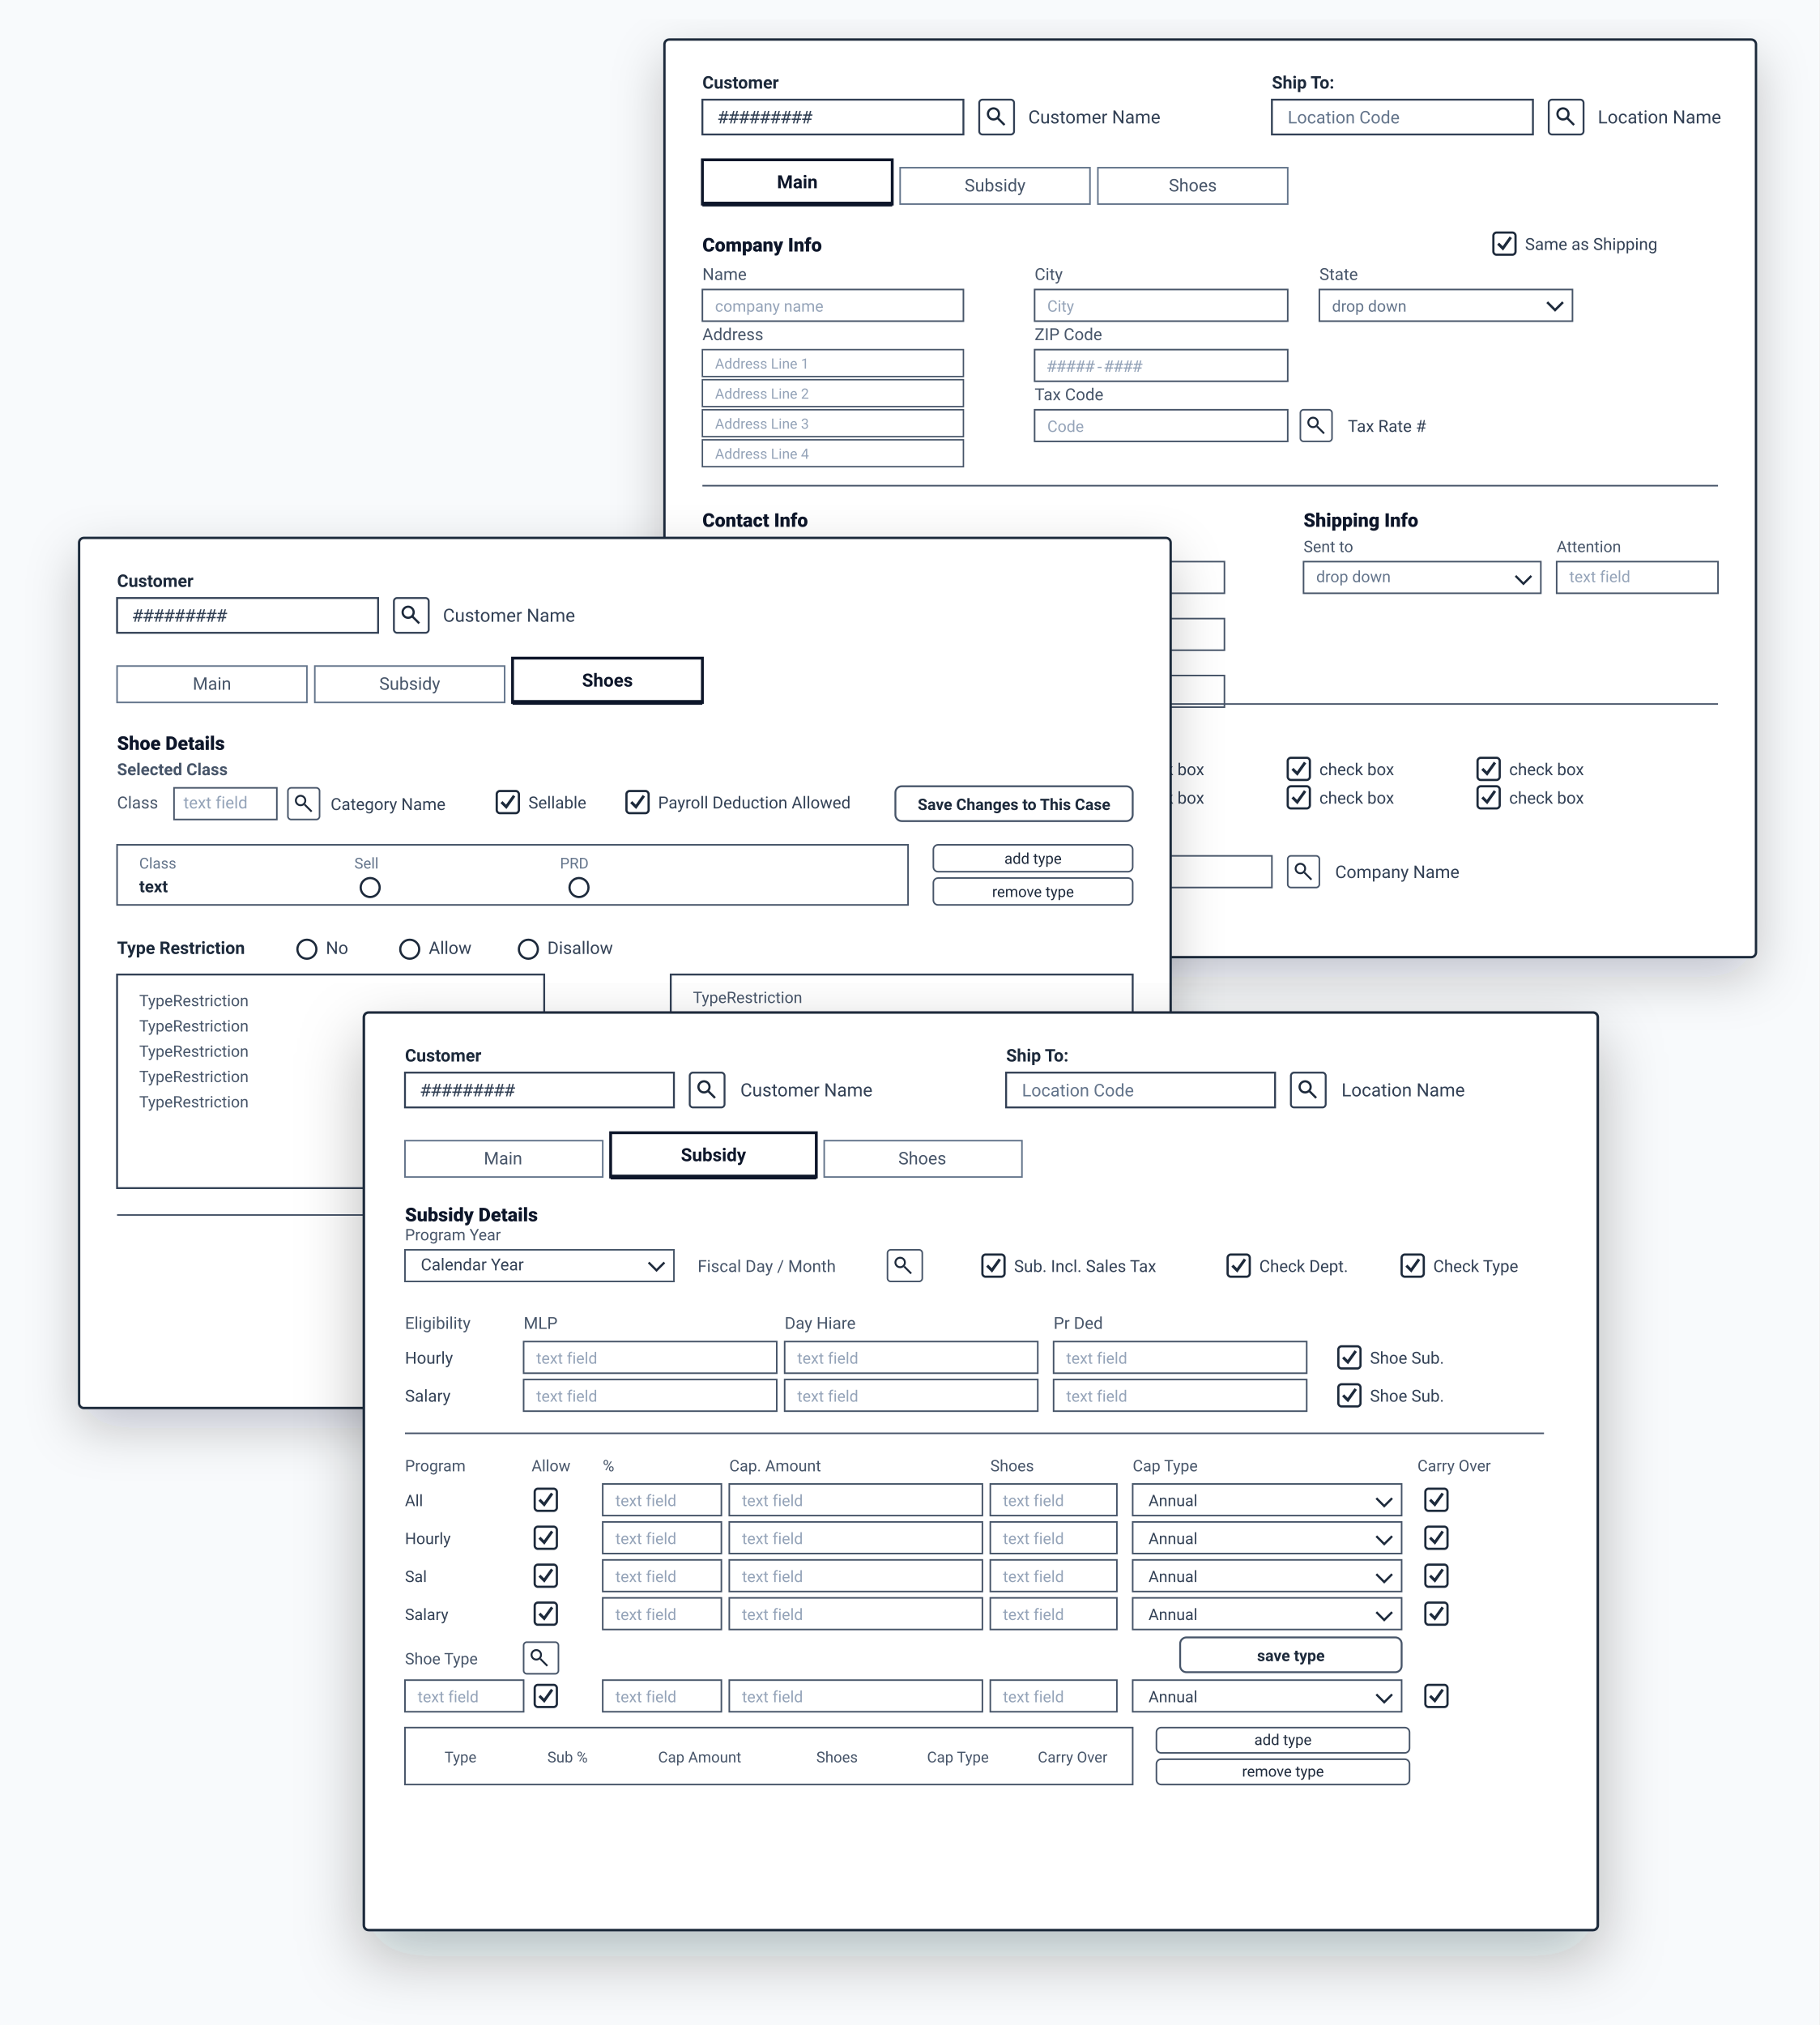
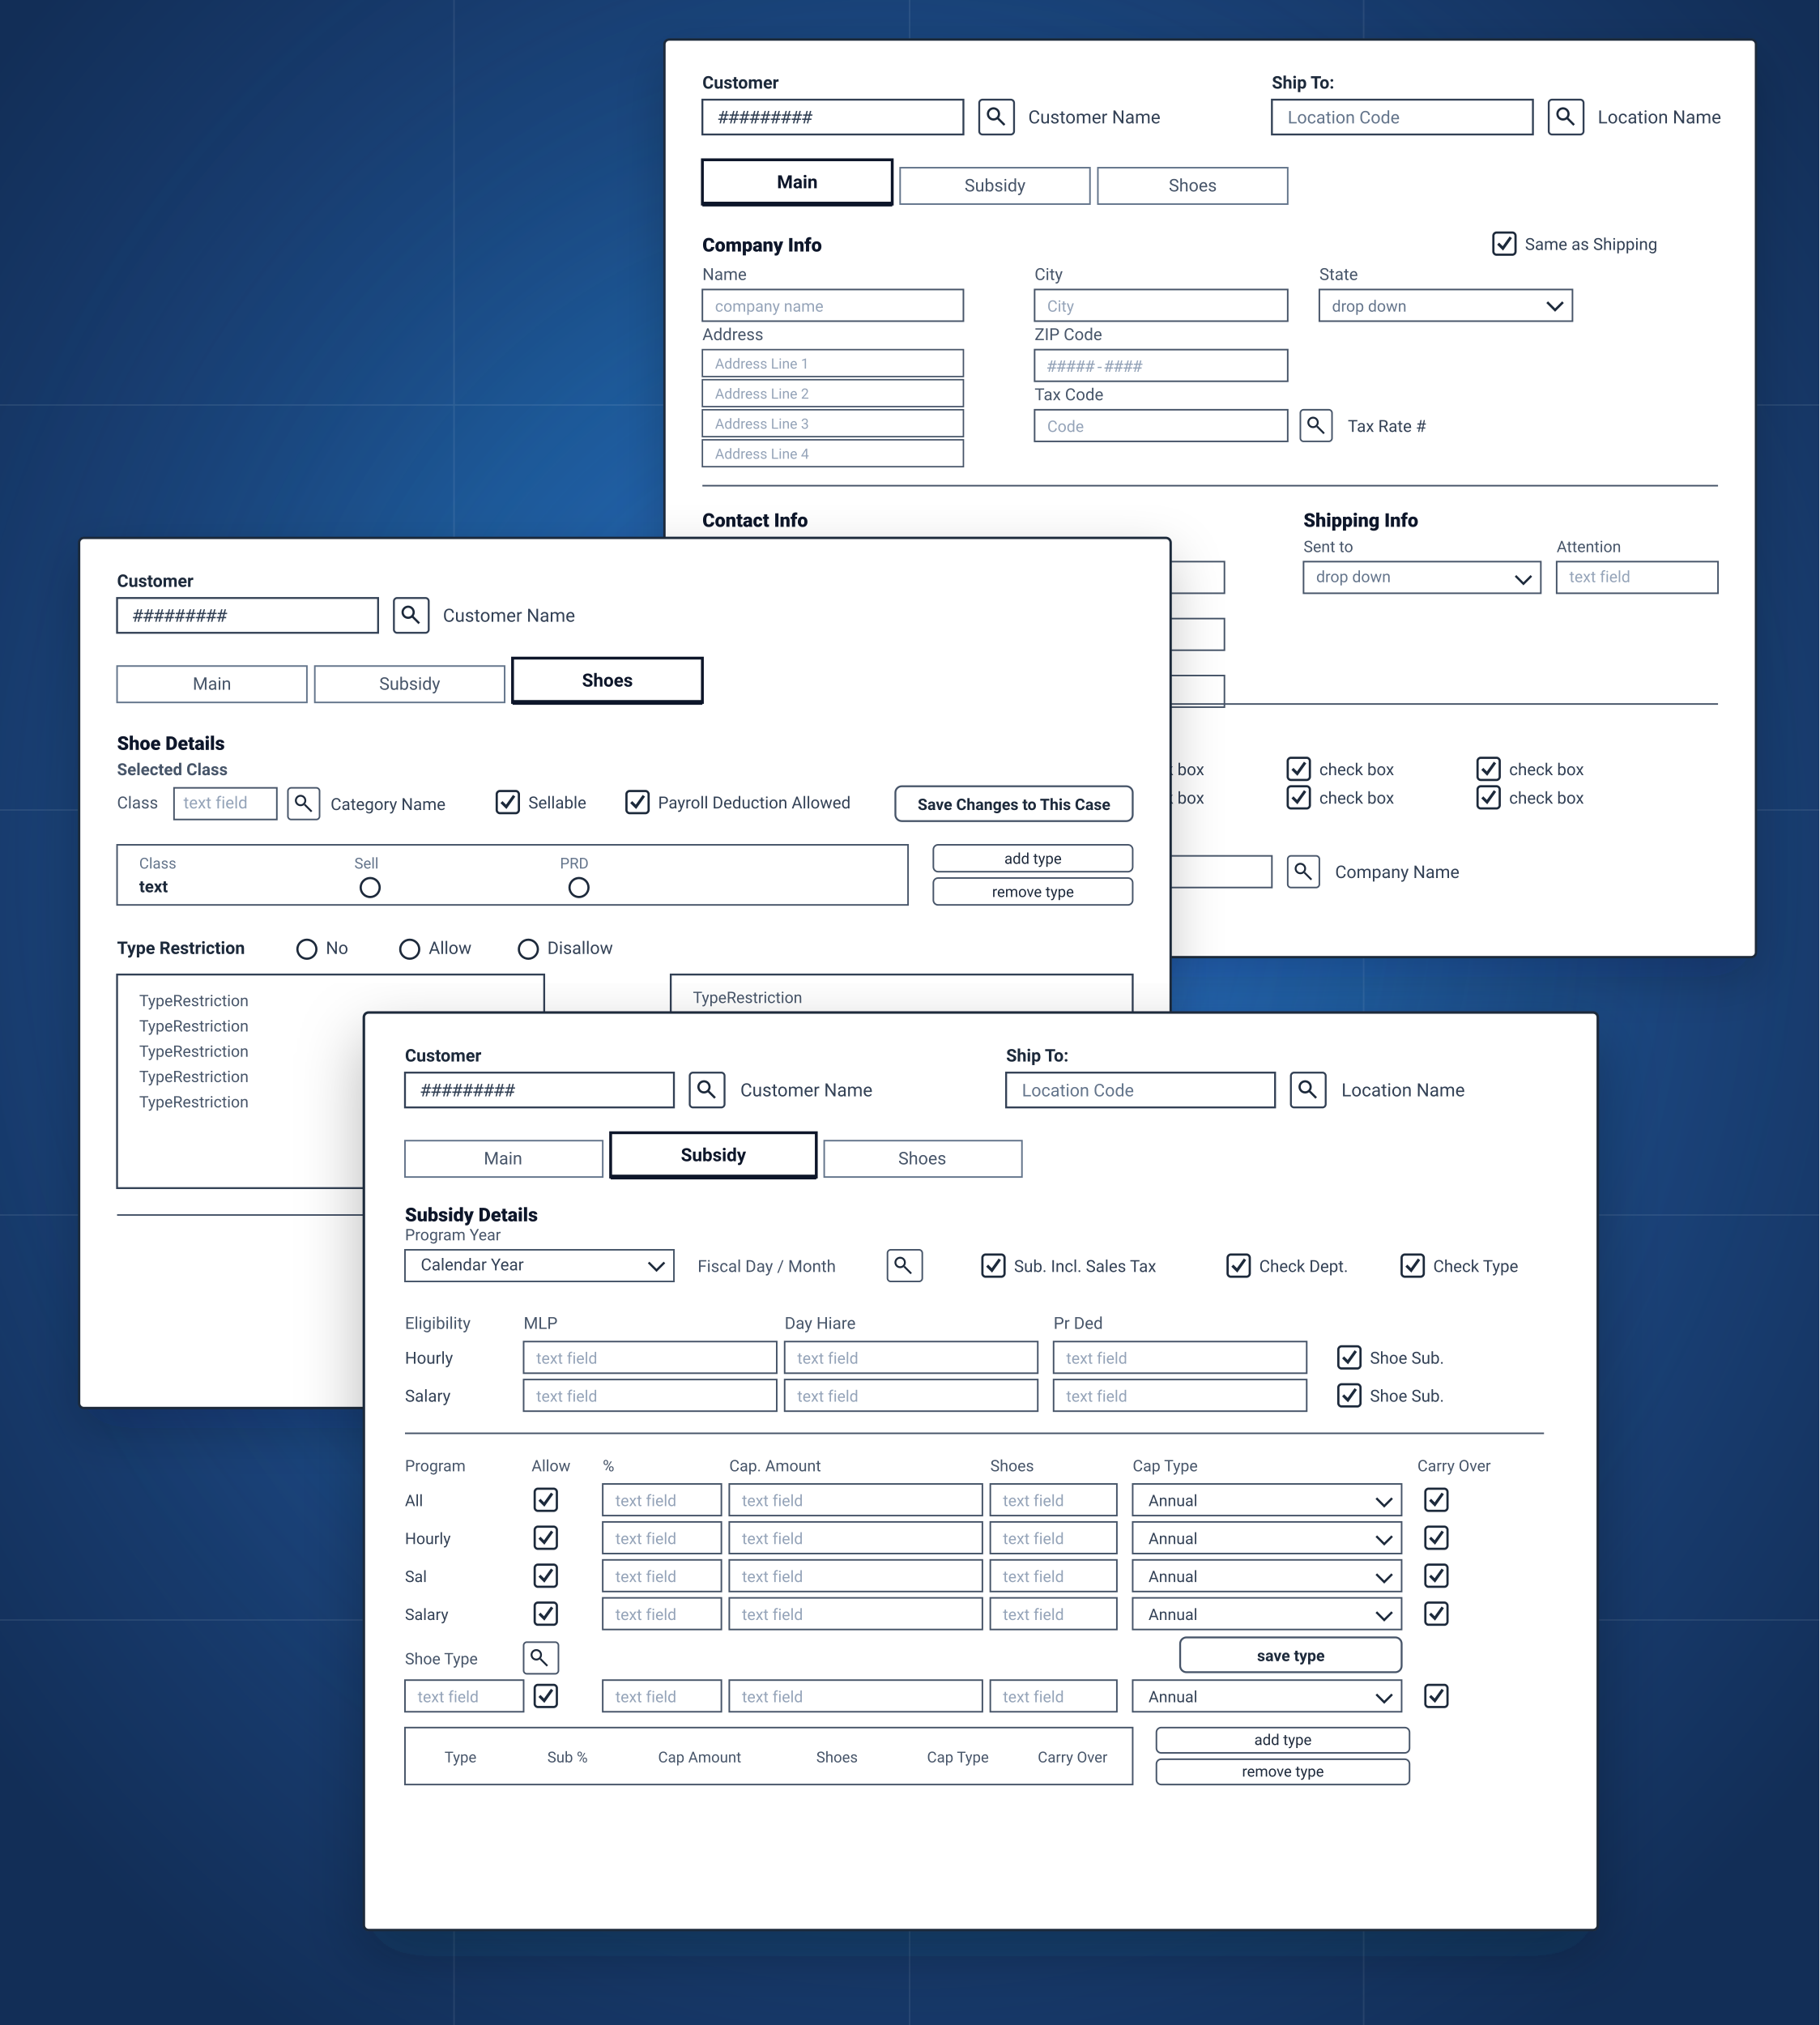
- <svg xmlns="http://www.w3.org/2000/svg" viewBox="0 0 1150 1280" width="1150" height="1280" style="background:#f8fafc; font-family:-apple-system, BlinkMacSystemFont, 'Segoe UI', Roboto, Helvetica, Arial, sans-serif;">
+ <svg xmlns="http://www.w3.org/2000/svg" viewBox="0 0 1150 1280" width="1150" height="1280" style="background:#173d72; font-family:-apple-system, BlinkMacSystemFont, 'Segoe UI', Roboto, Helvetica, Arial, sans-serif;">
  <defs>
+     <radialGradient id="bgGlow" cx="50%" cy="45%" r="65%">
+       <stop offset="0%" stop-color="#2d66bd" />
+       <stop offset="50%" stop-color="#1e4a87" />
+       <stop offset="100%" stop-color="#122e57" />
+     </radialGradient>
+     <radialGradient id="graingerNavyAmbient" cx="48%" cy="42%" r="55%">
+       <stop offset="0%" stop-color="#3b82f6" stop-opacity="0.3" />
+       <stop offset="50%" stop-color="#0ea5e9" stop-opacity="0.14" />
+       <stop offset="100%" stop-color="#122e57" stop-opacity="0" />
+     </radialGradient>
    <filter id="card-shadow" x="-8%" y="-6%" width="120%" height="120%">
      <feDropShadow dx="0" dy="12" stdDeviation="16" flood-color="#0f172a" flood-opacity="0.22" />
    </filter>
    <filter id="card-shadow-active" x="-8%" y="-6%" width="120%" height="120%">
      <feDropShadow dx="0" dy="16" stdDeviation="20" flood-color="#0f172a" flood-opacity="0.28" />
    </filter>
  </defs>
-   <rect width="1150" height="1280" fill="#f8fafc" />
+   <rect width="1150" height="1280" fill="url(#bgGlow)" />
+   <rect width="1150" height="1280" fill="url(#graingerNavyAmbient)" />
+   <g opacity="0.08" stroke="#ffffff" stroke-width="1">
+     <line x1="0" y1="256" x2="1150" y2="256" />
+     <line x1="0" y1="512" x2="1150" y2="512" />
+     <line x1="0" y1="768" x2="1150" y2="768" />
+     <line x1="0" y1="1024" x2="1150" y2="1024" />
+     <line x1="287" y1="0" x2="287" y2="1280" />
+     <line x1="575" y1="0" x2="575" y2="1280" />
+     <line x1="862" y1="0" x2="862" y2="1280" />
+   </g>
  <g transform="translate(420, 25)" filter="url(#card-shadow)">
    <rect width="690" height="580" rx="3" fill="#ffffff" stroke="#1e293b" stroke-width="1.5" />
    <g transform="translate(24, 20)">
      <g>
        <text x="0" y="11" font-size="11" font-weight="600" fill="#1e293b">Customer</text>
        <rect x="0" y="18" width="165" height="22" fill="#ffffff" stroke="#334155" stroke-width="1.2" />
        <text x="10" y="33" font-size="11" font-family="monospace" fill="#334155">#########</text>
        <rect x="175" y="18" width="22" height="22" rx="2" fill="#ffffff" stroke="#334155" stroke-width="1.2" />
        <circle cx="184" cy="27" r="3.5" fill="none" stroke="#1e293b" stroke-width="1.4" />
        <line x1="186.5" y1="29.5" x2="191" y2="34" stroke="#1e293b" stroke-width="1.4" />
        <text x="206" y="33" font-size="11.5" fill="#334155">Customer Name</text>
      </g>
      <g transform="translate(360, 0)">
        <text x="0" y="11" font-size="11" font-weight="600" fill="#1e293b">Ship To:</text>
        <rect x="0" y="18" width="165" height="22" fill="#ffffff" stroke="#334155" stroke-width="1.2" />
        <text x="10" y="33" font-size="11" fill="#64748b">Location Code</text>
        <rect x="175" y="18" width="22" height="22" rx="2" fill="#ffffff" stroke="#334155" stroke-width="1.2" />
        <circle cx="184" cy="27" r="3.5" fill="none" stroke="#1e293b" stroke-width="1.4" />
        <line x1="186.5" y1="29.5" x2="191" y2="34" stroke="#1e293b" stroke-width="1.4" />
        <text x="206" y="33" font-size="11.5" fill="#334155">Location Name</text>
      </g>
      <g transform="translate(0, 56)">
        <rect x="0" y="0" width="120" height="28" fill="#ffffff" stroke="#0f172a" stroke-width="1.8" />
        <line x1="0" y1="28" x2="120" y2="28" stroke="#0f172a" stroke-width="3" />
        <text x="60" y="18" font-size="11.5" font-weight="700" fill="#0f172a" text-anchor="middle">Main</text>
        <rect x="125" y="5" width="120" height="23" fill="#ffffff" stroke="#64748b" stroke-width="1" />
        <text x="185" y="20" font-size="11" fill="#475569" text-anchor="middle">Subsidy</text>
        <rect x="250" y="5" width="120" height="23" fill="#ffffff" stroke="#64748b" stroke-width="1" />
        <text x="310" y="20" font-size="11" fill="#475569" text-anchor="middle">Shoes</text>
      </g>
      <g transform="translate(0, 102)">
        <text x="0" y="12" font-size="12" font-weight="800" fill="#0f172a">Company Info</text>
        <g transform="translate(500, 0)">
          <rect width="14" height="14" rx="2" fill="#ffffff" stroke="#1e293b" stroke-width="1.4" />
          <path d="M 3,7 L 6,10 L 11,3" fill="none" stroke="#1e293b" stroke-width="1.8" />
          <text x="20" y="11" font-size="10.5" fill="#334155">Same as Shipping</text>
        </g>
        <g transform="translate(0, 20)" font-size="10.5" fill="#475569">
          <g>
            <text x="0" y="10">Name</text>
            <rect x="0" y="16" width="165" height="20" fill="#ffffff" stroke="#475569" stroke-width="1" />
            <text x="8" y="30" font-size="10" fill="#94a3b8">company name</text>
            <text x="0" y="48">Address</text>
            <rect x="0" y="54" width="165" height="17" fill="#ffffff" stroke="#475569" stroke-width="0.9" />
            <text x="8" y="66" font-size="9" fill="#94a3b8">Address Line 1</text>
            <rect x="0" y="73" width="165" height="17" fill="#ffffff" stroke="#475569" stroke-width="0.9" />
            <text x="8" y="85" font-size="9" fill="#94a3b8">Address Line 2</text>
            <rect x="0" y="92" width="165" height="17" fill="#ffffff" stroke="#475569" stroke-width="0.9" />
            <text x="8" y="104" font-size="9" fill="#94a3b8">Address Line 3</text>
            <rect x="0" y="111" width="165" height="17" fill="#ffffff" stroke="#475569" stroke-width="0.9" />
            <text x="8" y="123" font-size="9" fill="#94a3b8">Address Line 4</text>
          </g>
          <g transform="translate(210, 0)">
            <text x="0" y="10">City</text>
            <rect x="0" y="16" width="160" height="20" fill="#ffffff" stroke="#475569" stroke-width="1" />
            <text x="8" y="30" font-size="10" fill="#94a3b8">City</text>
            <text x="0" y="48">ZIP Code</text>
            <rect x="0" y="54" width="160" height="20" fill="#ffffff" stroke="#475569" stroke-width="1" />
            <text x="8" y="68" font-size="10" font-family="monospace" fill="#94a3b8">#####-####</text>
            <text x="0" y="86">Tax Code</text>
            <rect x="0" y="92" width="160" height="20" fill="#ffffff" stroke="#475569" stroke-width="1" />
            <text x="8" y="106" font-size="10" fill="#94a3b8">Code</text>
            <rect x="168" y="92" width="20" height="20" rx="2" fill="#ffffff" stroke="#475569" stroke-width="1" />
            <circle cx="176" cy="100" r="3" fill="none" stroke="#1e293b" stroke-width="1.2" />
            <line x1="178.5" y1="102.5" x2="183" y2="107" stroke="#1e293b" stroke-width="1.2" />
            <text x="198" y="106" font-size="10.5" fill="#334155">Tax Rate #</text>
          </g>
          <g transform="translate(390, 0)">
            <text x="0" y="10">State</text>
            <rect x="0" y="16" width="160" height="20" fill="#ffffff" stroke="#475569" stroke-width="1" />
            <text x="8" y="30" font-size="10" fill="#64748b">drop down</text>
            <path d="M 144,24 L 149,29 L 154,24" fill="none" stroke="#1e293b" stroke-width="1.5" />
          </g>
        </g>
      </g>
      <line x1="0" y1="262" x2="642" y2="262" stroke="#475569" stroke-width="1" />
      <g transform="translate(0, 276)">
        <text x="0" y="12" font-size="12" font-weight="800" fill="#0f172a">Contact Info</text>
        <text x="380" y="12" font-size="12" font-weight="800" fill="#0f172a">Shipping Info</text>
        <g transform="translate(0, 20)" font-size="10" fill="#475569">
          <text x="0" y="8">Sched</text>
          <text x="170" y="8">Phone</text>
          <rect x="0" y="14" width="160" height="20" fill="#ffffff" stroke="#475569" stroke-width="1" />
          <text x="8" y="27" fill="#94a3b8">employee name</text>
          <rect x="170" y="14" width="160" height="20" fill="#ffffff" stroke="#475569" stroke-width="1" />
          <text x="178" y="27" fill="#94a3b8">text field</text>
          <text x="0" y="44">Arrival</text>
          <text x="170" y="44">Phone</text>
          <rect x="0" y="50" width="160" height="20" fill="#ffffff" stroke="#475569" stroke-width="1" />
          <text x="8" y="63" fill="#94a3b8">employee name</text>
          <rect x="170" y="50" width="160" height="20" fill="#ffffff" stroke="#475569" stroke-width="1" />
          <text x="178" y="63" fill="#94a3b8">text field</text>
          <text x="0" y="80">Billing</text>
          <text x="170" y="80">Phone</text>
          <rect x="0" y="86" width="160" height="20" fill="#ffffff" stroke="#475569" stroke-width="1" />
          <text x="8" y="99" fill="#94a3b8">employee name</text>
          <rect x="170" y="86" width="160" height="20" fill="#ffffff" stroke="#475569" stroke-width="1" />
          <text x="178" y="99" fill="#94a3b8">text field</text>
        </g>
        <g transform="translate(380, 20)" font-size="10" fill="#475569">
          <text x="0" y="8">Sent to</text>
          <text x="160" y="8">Attention</text>
          <rect x="0" y="14" width="150" height="20" fill="#ffffff" stroke="#475569" stroke-width="1" />
          <text x="8" y="27" fill="#64748b">drop down</text>
          <path d="M 134,23 L 139,28 L 144,23" fill="none" stroke="#1e293b" stroke-width="1.4" />
          <rect x="160" y="14" width="102" height="20" fill="#ffffff" stroke="#475569" stroke-width="1" />
          <text x="168" y="27" fill="#94a3b8">text field</text>
        </g>
      </g>
      <line x1="0" y1="400" x2="642" y2="400" stroke="#475569" stroke-width="1" />
      <g transform="translate(0, 412)">
        <text x="0" y="12" font-size="12" font-weight="800" fill="#0f172a">What is Required?</text>
        <g transform="translate(0, 22)" font-size="10.5" fill="#334155">
          <g transform="translate(10, 0)">
            <rect width="14" height="14" rx="2" fill="#ffffff" stroke="#1e293b" stroke-width="1.4" />
            <path d="M 3,7 L 6,10 L 11,3" fill="none" stroke="#1e293b" stroke-width="1.8" />
            <text x="20" y="11">check box</text>
          </g>
          <g transform="translate(130, 0)">
            <rect width="14" height="14" rx="2" fill="#ffffff" stroke="#1e293b" stroke-width="1.4" />
            <path d="M 3,7 L 6,10 L 11,3" fill="none" stroke="#1e293b" stroke-width="1.8" />
            <text x="20" y="11">check box</text>
          </g>
          <g transform="translate(250, 0)">
            <rect width="14" height="14" rx="2" fill="#ffffff" stroke="#1e293b" stroke-width="1.4" />
            <path d="M 3,7 L 6,10 L 11,3" fill="none" stroke="#1e293b" stroke-width="1.8" />
            <text x="20" y="11">check box</text>
          </g>
          <g transform="translate(370, 0)">
            <rect width="14" height="14" rx="2" fill="#ffffff" stroke="#1e293b" stroke-width="1.4" />
            <path d="M 3,7 L 6,10 L 11,3" fill="none" stroke="#1e293b" stroke-width="1.8" />
            <text x="20" y="11">check box</text>
          </g>
          <g transform="translate(490, 0)">
            <rect width="14" height="14" rx="2" fill="#ffffff" stroke="#1e293b" stroke-width="1.4" />
            <path d="M 3,7 L 6,10 L 11,3" fill="none" stroke="#1e293b" stroke-width="1.8" />
            <text x="20" y="11">check box</text>
          </g>
          <g transform="translate(10, 18)">
            <rect width="14" height="14" rx="2" fill="#ffffff" stroke="#1e293b" stroke-width="1.4" />
            <path d="M 3,7 L 6,10 L 11,3" fill="none" stroke="#1e293b" stroke-width="1.8" />
            <text x="20" y="11">check box</text>
          </g>
          <g transform="translate(130, 18)">
            <rect width="14" height="14" rx="2" fill="#ffffff" stroke="#1e293b" stroke-width="1.4" />
            <path d="M 3,7 L 6,10 L 11,3" fill="none" stroke="#1e293b" stroke-width="1.8" />
            <text x="20" y="11">check box</text>
          </g>
          <g transform="translate(250, 18)">
            <rect width="14" height="14" rx="2" fill="#ffffff" stroke="#1e293b" stroke-width="1.4" />
            <path d="M 3,7 L 6,10 L 11,3" fill="none" stroke="#1e293b" stroke-width="1.8" />
            <text x="20" y="11">check box</text>
          </g>
          <g transform="translate(370, 18)">
            <rect width="14" height="14" rx="2" fill="#ffffff" stroke="#1e293b" stroke-width="1.4" />
            <path d="M 3,7 L 6,10 L 11,3" fill="none" stroke="#1e293b" stroke-width="1.8" />
            <text x="20" y="11">check box</text>
          </g>
          <g transform="translate(490, 18)">
            <rect width="14" height="14" rx="2" fill="#ffffff" stroke="#1e293b" stroke-width="1.4" />
            <path d="M 3,7 L 6,10 L 11,3" fill="none" stroke="#1e293b" stroke-width="1.8" />
            <text x="20" y="11">check box</text>
          </g>
        </g>
        <g transform="translate(0, 68)" font-size="10.5" fill="#475569">
          <text x="0" y="10">Customer PO</text>
          <rect x="0" y="16" width="165" height="20" fill="#ffffff" stroke="#475569" stroke-width="1" />
          <text x="8" y="30" fill="#94a3b8">Code</text>
          <text x="200" y="10">Fulfillment DC</text>
          <rect x="200" y="16" width="160" height="20" fill="#ffffff" stroke="#475569" stroke-width="1" />
          <text x="208" y="30" fill="#94a3b8">Code</text>
          <rect x="370" y="16" width="20" height="20" rx="2" fill="#ffffff" stroke="#475569" stroke-width="1" />
          <circle cx="378" cy="24" r="3" fill="none" stroke="#1e293b" stroke-width="1.2" />
          <line x1="380.5" y1="26.5" x2="385" y2="31" stroke="#1e293b" stroke-width="1.2" />
          <text x="400" y="30" font-size="11" fill="#334155">Company Name</text>
        </g>
      </g>
    </g>
  </g>
  <g transform="translate(50, 340)" filter="url(#card-shadow)">
    <rect width="690" height="550" rx="3" fill="#ffffff" stroke="#1e293b" stroke-width="1.5" />
    <g transform="translate(24, 20)">
      <g>
        <text x="0" y="11" font-size="11" font-weight="600" fill="#1e293b">Customer</text>
        <rect x="0" y="18" width="165" height="22" fill="#ffffff" stroke="#334155" stroke-width="1.2" />
        <text x="10" y="33" font-size="11" font-family="monospace" fill="#334155">#########</text>
        <rect x="175" y="18" width="22" height="22" rx="2" fill="#ffffff" stroke="#334155" stroke-width="1.2" />
        <circle cx="184" cy="27" r="3.5" fill="none" stroke="#1e293b" stroke-width="1.4" />
        <line x1="186.5" y1="29.5" x2="191" y2="34" stroke="#1e293b" stroke-width="1.4" />
        <text x="206" y="33" font-size="11.5" fill="#334155">Customer Name</text>
      </g>
      <g transform="translate(0, 56)">
        <rect x="0" y="5" width="120" height="23" fill="#ffffff" stroke="#64748b" stroke-width="1" />
        <text x="60" y="20" font-size="11" fill="#475569" text-anchor="middle">Main</text>
        <rect x="125" y="5" width="120" height="23" fill="#ffffff" stroke="#64748b" stroke-width="1" />
        <text x="185" y="20" font-size="11" fill="#475569" text-anchor="middle">Subsidy</text>
        <rect x="250" y="0" width="120" height="28" fill="#ffffff" stroke="#0f172a" stroke-width="1.8" />
        <line x1="250" y1="28" x2="370" y2="28" stroke="#0f172a" stroke-width="3" />
        <text x="310" y="18" font-size="11.5" font-weight="700" fill="#0f172a" text-anchor="middle">Shoes</text>
      </g>
      <g transform="translate(0, 102)">
        <text x="0" y="12" font-size="12" font-weight="800" fill="#0f172a">Shoe Details</text>
        <text x="0" y="28" font-size="10.5" font-weight="600" fill="#475569">Selected Class</text>
        <g transform="translate(0, 36)" font-size="10.5">
          <text x="0" y="13" fill="#475569">Class</text>
          <rect x="36" y="0" width="65" height="20" fill="#ffffff" stroke="#475569" stroke-width="1" />
          <text x="42" y="13" fill="#94a3b8">text field</text>
          <rect x="108" y="0" width="20" height="20" rx="2" fill="#ffffff" stroke="#475569" stroke-width="1" />
          <circle cx="116" cy="8" r="3" fill="none" stroke="#1e293b" stroke-width="1.2" />
          <line x1="118.5" y1="10.5" x2="123" y2="15" stroke="#1e293b" stroke-width="1.2" />
          <text x="135" y="14" fill="#334155">Category Name</text>
          <g transform="translate(240, 2)">
            <rect width="14" height="14" rx="2" fill="#ffffff" stroke="#1e293b" stroke-width="1.4" />
            <path d="M 3,7 L 6,10 L 11,3" fill="none" stroke="#1e293b" stroke-width="1.8" />
            <text x="20" y="11" fill="#334155">Sellable</text>
          </g>
          <g transform="translate(322, 2)">
            <rect width="14" height="14" rx="2" fill="#ffffff" stroke="#1e293b" stroke-width="1.4" />
            <path d="M 3,7 L 6,10 L 11,3" fill="none" stroke="#1e293b" stroke-width="1.8" />
            <text x="20" y="11" fill="#334155">Payroll Deduction Allowed</text>
          </g>
          <g transform="translate(492, -1)">
            <rect width="150" height="22" rx="4" fill="#ffffff" stroke="#475569" stroke-width="1.2" />
            <text x="75" y="15" font-size="10" font-weight="600" fill="#1e293b" text-anchor="middle">Save Changes to This Case</text>
          </g>
        </g>
        <g transform="translate(0, 72)" font-size="10.5">
          <rect width="500" height="38" fill="#ffffff" stroke="#475569" stroke-width="1" />
          <text x="14" y="15" font-size="9.5" fill="#64748b">Class</text>
          <text x="14" y="30" font-weight="600" fill="#1e293b">text</text>
          <text x="150" y="15" font-size="9.5" fill="#64748b">Sell</text>
          <circle cx="160" cy="27" r="6" fill="#ffffff" stroke="#1e293b" stroke-width="1.4" />
          <text x="280" y="15" font-size="9.5" fill="#64748b">PRD</text>
          <circle cx="292" cy="27" r="6" fill="#ffffff" stroke="#1e293b" stroke-width="1.4" />
          <g transform="translate(516, 0)">
            <rect width="126" height="17" rx="3" fill="#ffffff" stroke="#475569" stroke-width="1" />
            <text x="63" y="12" font-size="9.5" fill="#1e293b" text-anchor="middle">add type</text>
            <rect y="21" width="126" height="17" rx="3" fill="#ffffff" stroke="#475569" stroke-width="1" />
            <text x="63" y="33" font-size="9.5" fill="#1e293b" text-anchor="middle">remove type</text>
          </g>
        </g>
        <g transform="translate(0, 130)" font-size="11">
          <text x="0" y="11" font-weight="600" fill="#1e293b">Type Restriction</text>
          <circle cx="120" cy="8" r="6" fill="#ffffff" stroke="#1e293b" stroke-width="1.4" />
          <text x="132" y="11" fill="#334155">No</text>
          <circle cx="185" cy="8" r="6" fill="#ffffff" stroke="#1e293b" stroke-width="1.4" />
          <text x="197" y="11" fill="#334155">Allow</text>
          <circle cx="260" cy="8" r="6" fill="#ffffff" stroke="#1e293b" stroke-width="1.4" />
          <text x="272" y="11" fill="#334155">Disallow</text>
        </g>
        <g transform="translate(0, 154)">
          <rect width="270" height="135" fill="#ffffff" stroke="#334155" stroke-width="1.2" />
          <g font-size="10" fill="#475569" transform="translate(14, 20)">
            <text x="0" y="0">TypeRestriction</text>
            <text x="0" y="16">TypeRestriction</text>
            <text x="0" y="32">TypeRestriction</text>
            <text x="0" y="48">TypeRestriction</text>
            <text x="0" y="64">TypeRestriction</text>
          </g>
          <g transform="translate(288, 38)">
            <rect width="44" height="24" rx="3" fill="#ffffff" stroke="#475569" stroke-width="1.2" />
            <text x="22" y="16" font-size="11" font-weight="700" fill="#334155" text-anchor="middle">&lt;&lt;</text>
            <rect y="32" width="44" height="24" rx="3" fill="#ffffff" stroke="#475569" stroke-width="1.2" />
            <text x="22" y="48" font-size="11" font-weight="700" fill="#334155" text-anchor="middle">&gt;&gt;</text>
          </g>
          <g transform="translate(350, 0)">
            <rect width="292" height="135" fill="#ffffff" stroke="#334155" stroke-width="1.2" />
            <g font-size="10" fill="#475569" transform="translate(14, 18)">
              <text x="0" y="0">TypeRestriction</text>
              <text x="0" y="14">TypeRestriction</text>
              <text x="0" y="28">TypeRestriction</text>
              <text x="0" y="42">TypeRestriction</text>
              <text x="0" y="56">TypeRestriction</text>
              <text x="0" y="70">TypeRestriction</text>
              <text x="0" y="84">TypeRestriction</text>
              <text x="0" y="98">TypeRestriction</text>
            </g>
          </g>
        </g>
        <line x1="0" y1="306" x2="642" y2="306" stroke="#475569" stroke-width="1" />
      </g>
    </g>
  </g>
  <g transform="translate(230, 640)" filter="url(#card-shadow-active)">
    <rect width="780" height="580" rx="3" fill="#ffffff" stroke="#1e293b" stroke-width="1.6" />
    <g transform="translate(26, 20)">
      <g>
        <text x="0" y="11" font-size="11" font-weight="600" fill="#1e293b">Customer</text>
        <rect x="0" y="18" width="170" height="22" fill="#ffffff" stroke="#334155" stroke-width="1.2" />
        <text x="10" y="33" font-size="11" font-family="monospace" fill="#334155">#########</text>
        <rect x="180" y="18" width="22" height="22" rx="2" fill="#ffffff" stroke="#334155" stroke-width="1.2" />
        <circle cx="189" cy="27" r="3.5" fill="none" stroke="#1e293b" stroke-width="1.4" />
        <line x1="191.5" y1="29.5" x2="196" y2="34" stroke="#1e293b" stroke-width="1.4" />
        <text x="212" y="33" font-size="11.5" fill="#334155">Customer Name</text>
      </g>
      <g transform="translate(380, 0)">
        <text x="0" y="11" font-size="11" font-weight="600" fill="#1e293b">Ship To:</text>
        <rect x="0" y="18" width="170" height="22" fill="#ffffff" stroke="#334155" stroke-width="1.2" />
        <text x="10" y="33" font-size="11" fill="#64748b">Location Code</text>
        <rect x="180" y="18" width="22" height="22" rx="2" fill="#ffffff" stroke="#334155" stroke-width="1.2" />
        <circle cx="189" cy="27" r="3.5" fill="none" stroke="#1e293b" stroke-width="1.4" />
        <line x1="191.5" y1="29.5" x2="196" y2="34" stroke="#1e293b" stroke-width="1.4" />
        <text x="212" y="33" font-size="11.5" fill="#334155">Location Name</text>
      </g>
      <g transform="translate(0, 56)">
        <rect x="0" y="5" width="125" height="23" fill="#ffffff" stroke="#64748b" stroke-width="1" />
        <text x="62" y="20" font-size="11" fill="#475569" text-anchor="middle">Main</text>
        <rect x="130" y="0" width="130" height="28" fill="#ffffff" stroke="#0f172a" stroke-width="1.8" />
        <line x1="130" y1="28" x2="260" y2="28" stroke="#0f172a" stroke-width="3" />
        <text x="195" y="18" font-size="11.5" font-weight="700" fill="#0f172a" text-anchor="middle">Subsidy</text>
        <rect x="265" y="5" width="125" height="23" fill="#ffffff" stroke="#64748b" stroke-width="1" />
        <text x="327" y="20" font-size="11" fill="#475569" text-anchor="middle">Shoes</text>
      </g>
      <g transform="translate(0, 100)">
        <text x="0" y="12" font-size="12" font-weight="800" fill="#0f172a">Subsidy Details</text>
        <g transform="translate(0, 24)" font-size="10.5">
          <text x="0" y="0" font-size="10" fill="#475569">Program Year</text>
          <rect x="0" y="6" width="170" height="20" fill="#ffffff" stroke="#475569" stroke-width="1" />
          <text x="10" y="19" fill="#334155">Calendar Year</text>
          <path d="M 154,14 L 159,19 L 164,14" fill="none" stroke="#1e293b" stroke-width="1.4" />
          <text x="185" y="20" fill="#475569">Fiscal Day / Month</text>
          <rect x="305" y="6" width="22" height="20" rx="2" fill="#ffffff" stroke="#475569" stroke-width="1" />
          <circle cx="313" cy="14" r="3" fill="none" stroke="#1e293b" stroke-width="1.2" />
          <line x1="315.5" y1="16.5" x2="320" y2="21" stroke="#1e293b" stroke-width="1.2" />
          <g transform="translate(365, 9)">
            <rect width="14" height="14" rx="2" fill="#ffffff" stroke="#1e293b" stroke-width="1.4" />
            <path d="M 3,7 L 6,10 L 11,3" fill="none" stroke="#1e293b" stroke-width="1.8" />
            <text x="20" y="11" fill="#334155">Sub. Incl. Sales Tax</text>
          </g>
          <g transform="translate(520, 9)">
            <rect width="14" height="14" rx="2" fill="#ffffff" stroke="#1e293b" stroke-width="1.4" />
            <path d="M 3,7 L 6,10 L 11,3" fill="none" stroke="#1e293b" stroke-width="1.8" />
            <text x="20" y="11" fill="#334155">Check Dept.</text>
          </g>
          <g transform="translate(630, 9)">
            <rect width="14" height="14" rx="2" fill="#ffffff" stroke="#1e293b" stroke-width="1.4" />
            <path d="M 3,7 L 6,10 L 11,3" fill="none" stroke="#1e293b" stroke-width="1.8" />
            <text x="20" y="11" fill="#334155">Check Type</text>
          </g>
        </g>
        <g transform="translate(0, 72)" font-size="10.5">
          <text x="0" y="8" fill="#475569">Eligibility</text>
          <text x="75" y="8" fill="#475569">MLP</text>
          <text x="240" y="8" fill="#475569">Day Hiare</text>
          <text x="410" y="8" fill="#475569">Pr Ded</text>
          <g transform="translate(0, 16)">
            <text x="0" y="14" fill="#334155">Hourly</text>
            <rect x="75" y="0" width="160" height="20" fill="#ffffff" stroke="#475569" stroke-width="1" />
            <text x="83" y="14" font-size="10" fill="#94a3b8">text field</text>
            <rect x="240" y="0" width="160" height="20" fill="#ffffff" stroke="#475569" stroke-width="1" />
            <text x="248" y="14" font-size="10" fill="#94a3b8">text field</text>
            <rect x="410" y="0" width="160" height="20" fill="#ffffff" stroke="#475569" stroke-width="1" />
            <text x="418" y="14" font-size="10" fill="#94a3b8">text field</text>
            <g transform="translate(590, 3)">
              <rect width="14" height="14" rx="2" fill="#ffffff" stroke="#1e293b" stroke-width="1.4" />
              <path d="M 3,7 L 6,10 L 11,3" fill="none" stroke="#1e293b" stroke-width="1.8" />
              <text x="20" y="11" fill="#334155">Shoe Sub.</text>
            </g>
          </g>
          <g transform="translate(0, 40)">
            <text x="0" y="14" fill="#334155">Salary</text>
            <rect x="75" y="0" width="160" height="20" fill="#ffffff" stroke="#475569" stroke-width="1" />
            <text x="83" y="14" font-size="10" fill="#94a3b8">text field</text>
            <rect x="240" y="0" width="160" height="20" fill="#ffffff" stroke="#475569" stroke-width="1" />
            <text x="248" y="14" font-size="10" fill="#94a3b8">text field</text>
            <rect x="410" y="0" width="160" height="20" fill="#ffffff" stroke="#475569" stroke-width="1" />
            <text x="418" y="14" font-size="10" fill="#94a3b8">text field</text>
            <g transform="translate(590, 3)">
              <rect width="14" height="14" rx="2" fill="#ffffff" stroke="#1e293b" stroke-width="1.4" />
              <path d="M 3,7 L 6,10 L 11,3" fill="none" stroke="#1e293b" stroke-width="1.8" />
              <text x="20" y="11" fill="#334155">Shoe Sub.</text>
            </g>
          </g>
        </g>
        <line x1="0" y1="146" x2="720" y2="146" stroke="#475569" stroke-width="1" />
        <g transform="translate(0, 160)" font-size="10">
          <text x="0" y="10" fill="#475569">Program</text>
          <text x="80" y="10" fill="#475569">Allow</text>
          <text x="125" y="10" fill="#475569">%</text>
          <text x="205" y="10" fill="#475569">Cap. Amount</text>
          <text x="370" y="10" fill="#475569">Shoes</text>
          <text x="460" y="10" fill="#475569">Cap Type</text>
          <text x="640" y="10" fill="#475569">Carry Over</text>
          <g transform="translate(0, 18)">
            <text x="0" y="14" fill="#334155">All</text>
            <g transform="translate(82, 3)">
              <rect width="14" height="14" rx="2" fill="#ffffff" stroke="#1e293b" stroke-width="1.4" />
              <path d="M 3,7 L 6,10 L 11,3" fill="none" stroke="#1e293b" stroke-width="1.8" />
            </g>
            <rect x="125" y="0" width="75" height="20" fill="#ffffff" stroke="#475569" stroke-width="1" />
            <text x="133" y="14" fill="#94a3b8">text field</text>
            <rect x="205" y="0" width="160" height="20" fill="#ffffff" stroke="#475569" stroke-width="1" />
            <text x="213" y="14" fill="#94a3b8">text field</text>
            <rect x="370" y="0" width="80" height="20" fill="#ffffff" stroke="#475569" stroke-width="1" />
            <text x="378" y="14" fill="#94a3b8">text field</text>
            <rect x="460" y="0" width="170" height="20" fill="#ffffff" stroke="#475569" stroke-width="1" />
            <text x="470" y="14" fill="#334155">Annual</text>
            <path d="M 614,9 L 619,14 L 624,9" fill="none" stroke="#1e293b" stroke-width="1.4" />
            <g transform="translate(645, 3)">
              <rect width="14" height="14" rx="2" fill="#ffffff" stroke="#1e293b" stroke-width="1.4" />
              <path d="M 3,7 L 6,10 L 11,3" fill="none" stroke="#1e293b" stroke-width="1.8" />
            </g>
          </g>
          <g transform="translate(0, 42)">
            <text x="0" y="14" fill="#334155">Hourly</text>
            <g transform="translate(82, 3)">
              <rect width="14" height="14" rx="2" fill="#ffffff" stroke="#1e293b" stroke-width="1.4" />
              <path d="M 3,7 L 6,10 L 11,3" fill="none" stroke="#1e293b" stroke-width="1.8" />
            </g>
            <rect x="125" y="0" width="75" height="20" fill="#ffffff" stroke="#475569" stroke-width="1" />
            <text x="133" y="14" fill="#94a3b8">text field</text>
            <rect x="205" y="0" width="160" height="20" fill="#ffffff" stroke="#475569" stroke-width="1" />
            <text x="213" y="14" fill="#94a3b8">text field</text>
            <rect x="370" y="0" width="80" height="20" fill="#ffffff" stroke="#475569" stroke-width="1" />
            <text x="378" y="14" fill="#94a3b8">text field</text>
            <rect x="460" y="0" width="170" height="20" fill="#ffffff" stroke="#475569" stroke-width="1" />
            <text x="470" y="14" fill="#334155">Annual</text>
            <path d="M 614,9 L 619,14 L 624,9" fill="none" stroke="#1e293b" stroke-width="1.4" />
            <g transform="translate(645, 3)">
              <rect width="14" height="14" rx="2" fill="#ffffff" stroke="#1e293b" stroke-width="1.4" />
              <path d="M 3,7 L 6,10 L 11,3" fill="none" stroke="#1e293b" stroke-width="1.8" />
            </g>
          </g>
          <g transform="translate(0, 66)">
            <text x="0" y="14" fill="#334155">Sal</text>
            <g transform="translate(82, 3)">
              <rect width="14" height="14" rx="2" fill="#ffffff" stroke="#1e293b" stroke-width="1.4" />
              <path d="M 3,7 L 6,10 L 11,3" fill="none" stroke="#1e293b" stroke-width="1.8" />
            </g>
            <rect x="125" y="0" width="75" height="20" fill="#ffffff" stroke="#475569" stroke-width="1" />
            <text x="133" y="14" fill="#94a3b8">text field</text>
            <rect x="205" y="0" width="160" height="20" fill="#ffffff" stroke="#475569" stroke-width="1" />
            <text x="213" y="14" fill="#94a3b8">text field</text>
            <rect x="370" y="0" width="80" height="20" fill="#ffffff" stroke="#475569" stroke-width="1" />
            <text x="378" y="14" fill="#94a3b8">text field</text>
            <rect x="460" y="0" width="170" height="20" fill="#ffffff" stroke="#475569" stroke-width="1" />
            <text x="470" y="14" fill="#334155">Annual</text>
            <path d="M 614,9 L 619,14 L 624,9" fill="none" stroke="#1e293b" stroke-width="1.4" />
            <g transform="translate(645, 3)">
              <rect width="14" height="14" rx="2" fill="#ffffff" stroke="#1e293b" stroke-width="1.4" />
              <path d="M 3,7 L 6,10 L 11,3" fill="none" stroke="#1e293b" stroke-width="1.8" />
            </g>
          </g>
          <g transform="translate(0, 90)">
            <text x="0" y="14" fill="#334155">Salary</text>
            <g transform="translate(82, 3)">
              <rect width="14" height="14" rx="2" fill="#ffffff" stroke="#1e293b" stroke-width="1.4" />
              <path d="M 3,7 L 6,10 L 11,3" fill="none" stroke="#1e293b" stroke-width="1.8" />
            </g>
            <rect x="125" y="0" width="75" height="20" fill="#ffffff" stroke="#475569" stroke-width="1" />
            <text x="133" y="14" fill="#94a3b8">text field</text>
            <rect x="205" y="0" width="160" height="20" fill="#ffffff" stroke="#475569" stroke-width="1" />
            <text x="213" y="14" fill="#94a3b8">text field</text>
            <rect x="370" y="0" width="80" height="20" fill="#ffffff" stroke="#475569" stroke-width="1" />
            <text x="378" y="14" fill="#94a3b8">text field</text>
            <rect x="460" y="0" width="170" height="20" fill="#ffffff" stroke="#475569" stroke-width="1" />
            <text x="470" y="14" fill="#334155">Annual</text>
            <path d="M 614,9 L 619,14 L 624,9" fill="none" stroke="#1e293b" stroke-width="1.4" />
            <g transform="translate(645, 3)">
              <rect width="14" height="14" rx="2" fill="#ffffff" stroke="#1e293b" stroke-width="1.4" />
              <path d="M 3,7 L 6,10 L 11,3" fill="none" stroke="#1e293b" stroke-width="1.8" />
            </g>
          </g>
          <g transform="translate(0, 118)">
            <text x="0" y="14" fill="#475569">Shoe Type</text>
            <rect x="75" y="0" width="22" height="20" rx="2" fill="#ffffff" stroke="#475569" stroke-width="1" />
            <circle cx="83" cy="8" r="3" fill="none" stroke="#1e293b" stroke-width="1.2" />
            <line x1="85.5" y1="10.5" x2="90" y2="15" stroke="#1e293b" stroke-width="1.2" />
            <rect x="490" y="-3" width="140" height="22" rx="4" fill="#ffffff" stroke="#475569" stroke-width="1.2" />
            <text x="560" y="12" font-size="10" font-weight="600" fill="#1e293b" text-anchor="middle">save type</text>
          </g>
          <g transform="translate(0, 142)">
            <rect x="0" y="0" width="75" height="20" fill="#ffffff" stroke="#475569" stroke-width="1" />
            <text x="8" y="14" fill="#94a3b8">text field</text>
            <g transform="translate(82, 3)">
              <rect width="14" height="14" rx="2" fill="#ffffff" stroke="#1e293b" stroke-width="1.4" />
              <path d="M 3,7 L 6,10 L 11,3" fill="none" stroke="#1e293b" stroke-width="1.8" />
            </g>
            <rect x="125" y="0" width="75" height="20" fill="#ffffff" stroke="#475569" stroke-width="1" />
            <text x="133" y="14" fill="#94a3b8">text field</text>
            <rect x="205" y="0" width="160" height="20" fill="#ffffff" stroke="#475569" stroke-width="1" />
            <text x="213" y="14" fill="#94a3b8">text field</text>
            <rect x="370" y="0" width="80" height="20" fill="#ffffff" stroke="#475569" stroke-width="1" />
            <text x="378" y="14" fill="#94a3b8">text field</text>
            <rect x="460" y="0" width="170" height="20" fill="#ffffff" stroke="#475569" stroke-width="1" />
            <text x="470" y="14" fill="#334155">Annual</text>
            <path d="M 614,9 L 619,14 L 624,9" fill="none" stroke="#1e293b" stroke-width="1.4" />
            <g transform="translate(645, 3)">
              <rect width="14" height="14" rx="2" fill="#ffffff" stroke="#1e293b" stroke-width="1.4" />
              <path d="M 3,7 L 6,10 L 11,3" fill="none" stroke="#1e293b" stroke-width="1.8" />
            </g>
          </g>
          <g transform="translate(0, 172)">
            <rect width="460" height="36" fill="#ffffff" stroke="#475569" stroke-width="1" />
            <text x="25" y="22" font-size="9.5" fill="#475569">Type</text>
            <text x="90" y="22" font-size="9.5" fill="#475569">Sub %</text>
            <text x="160" y="22" font-size="9.5" fill="#475569">Cap Amount</text>
            <text x="260" y="22" font-size="9.5" fill="#475569">Shoes</text>
            <text x="330" y="22" font-size="9.5" fill="#475569">Cap Type</text>
            <text x="400" y="22" font-size="9.5" fill="#475569">Carry Over</text>
            <g transform="translate(475, 0)">
              <rect width="160" height="16" rx="3" fill="#ffffff" stroke="#475569" stroke-width="1" />
              <text x="80" y="11" font-size="9.5" fill="#1e293b" text-anchor="middle">add type</text>
              <rect y="20" width="160" height="16" rx="3" fill="#ffffff" stroke="#475569" stroke-width="1" />
              <text x="80" y="31" font-size="9.5" fill="#1e293b" text-anchor="middle">remove type</text>
            </g>
          </g>
        </g>
      </g>
    </g>
  </g>
</svg>
